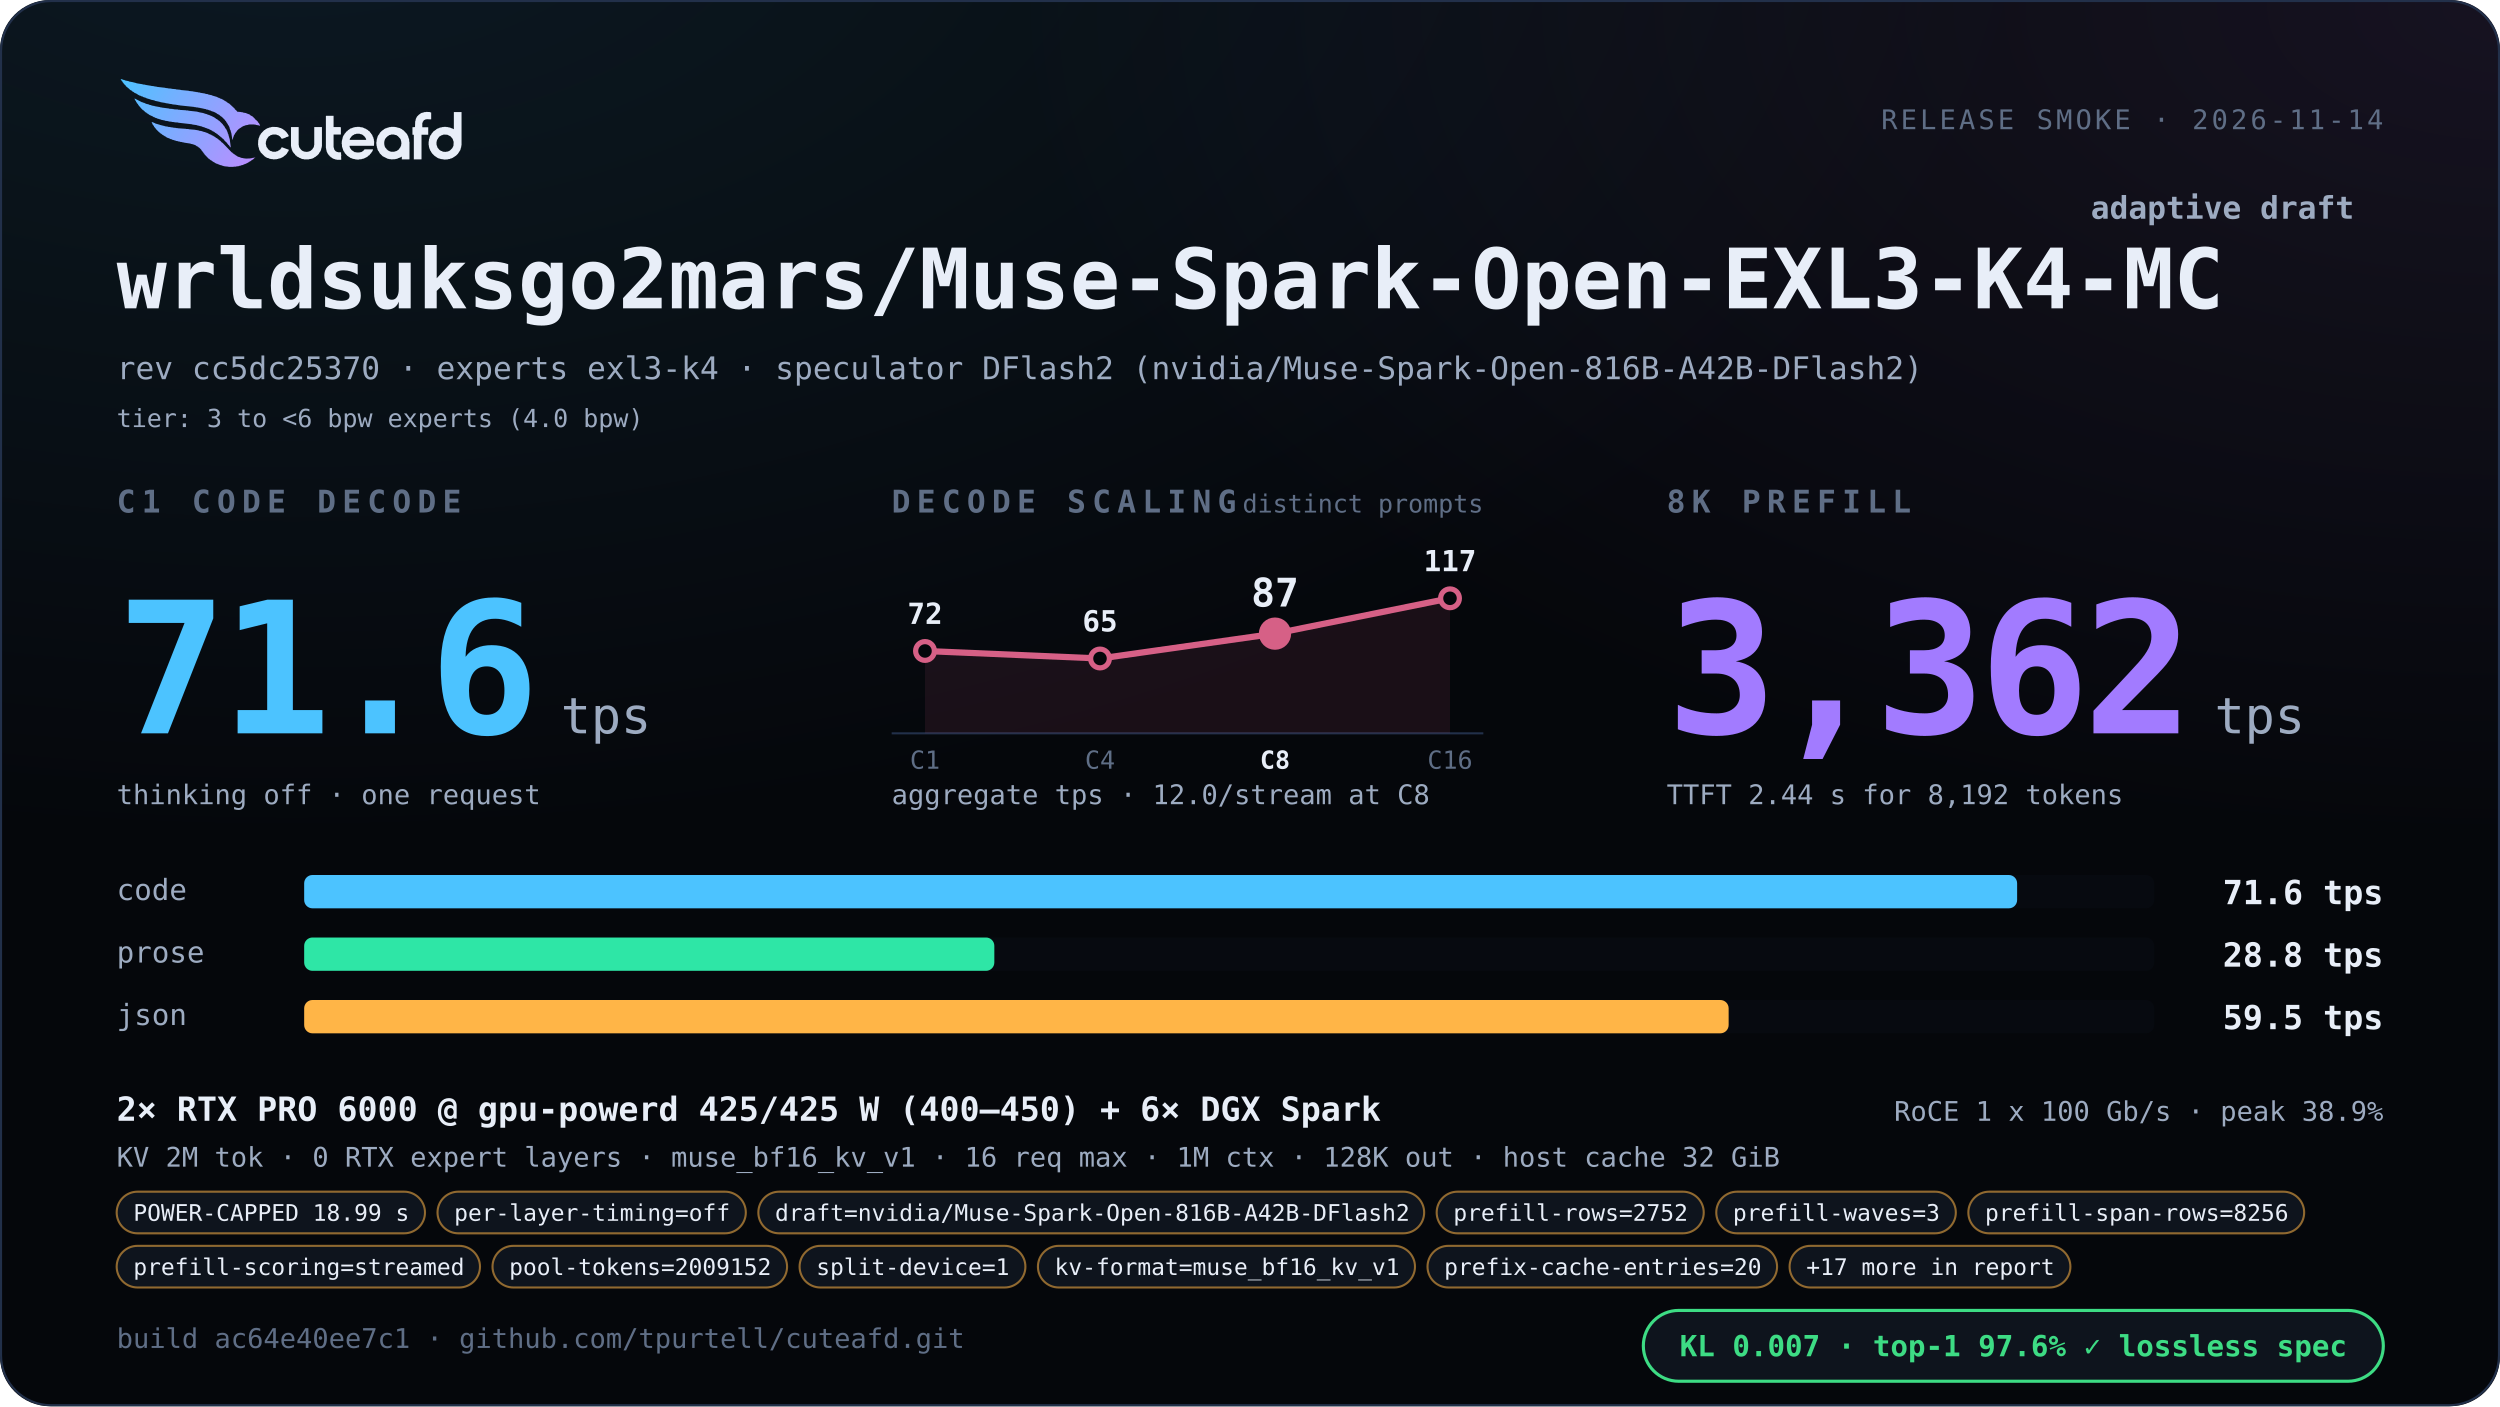
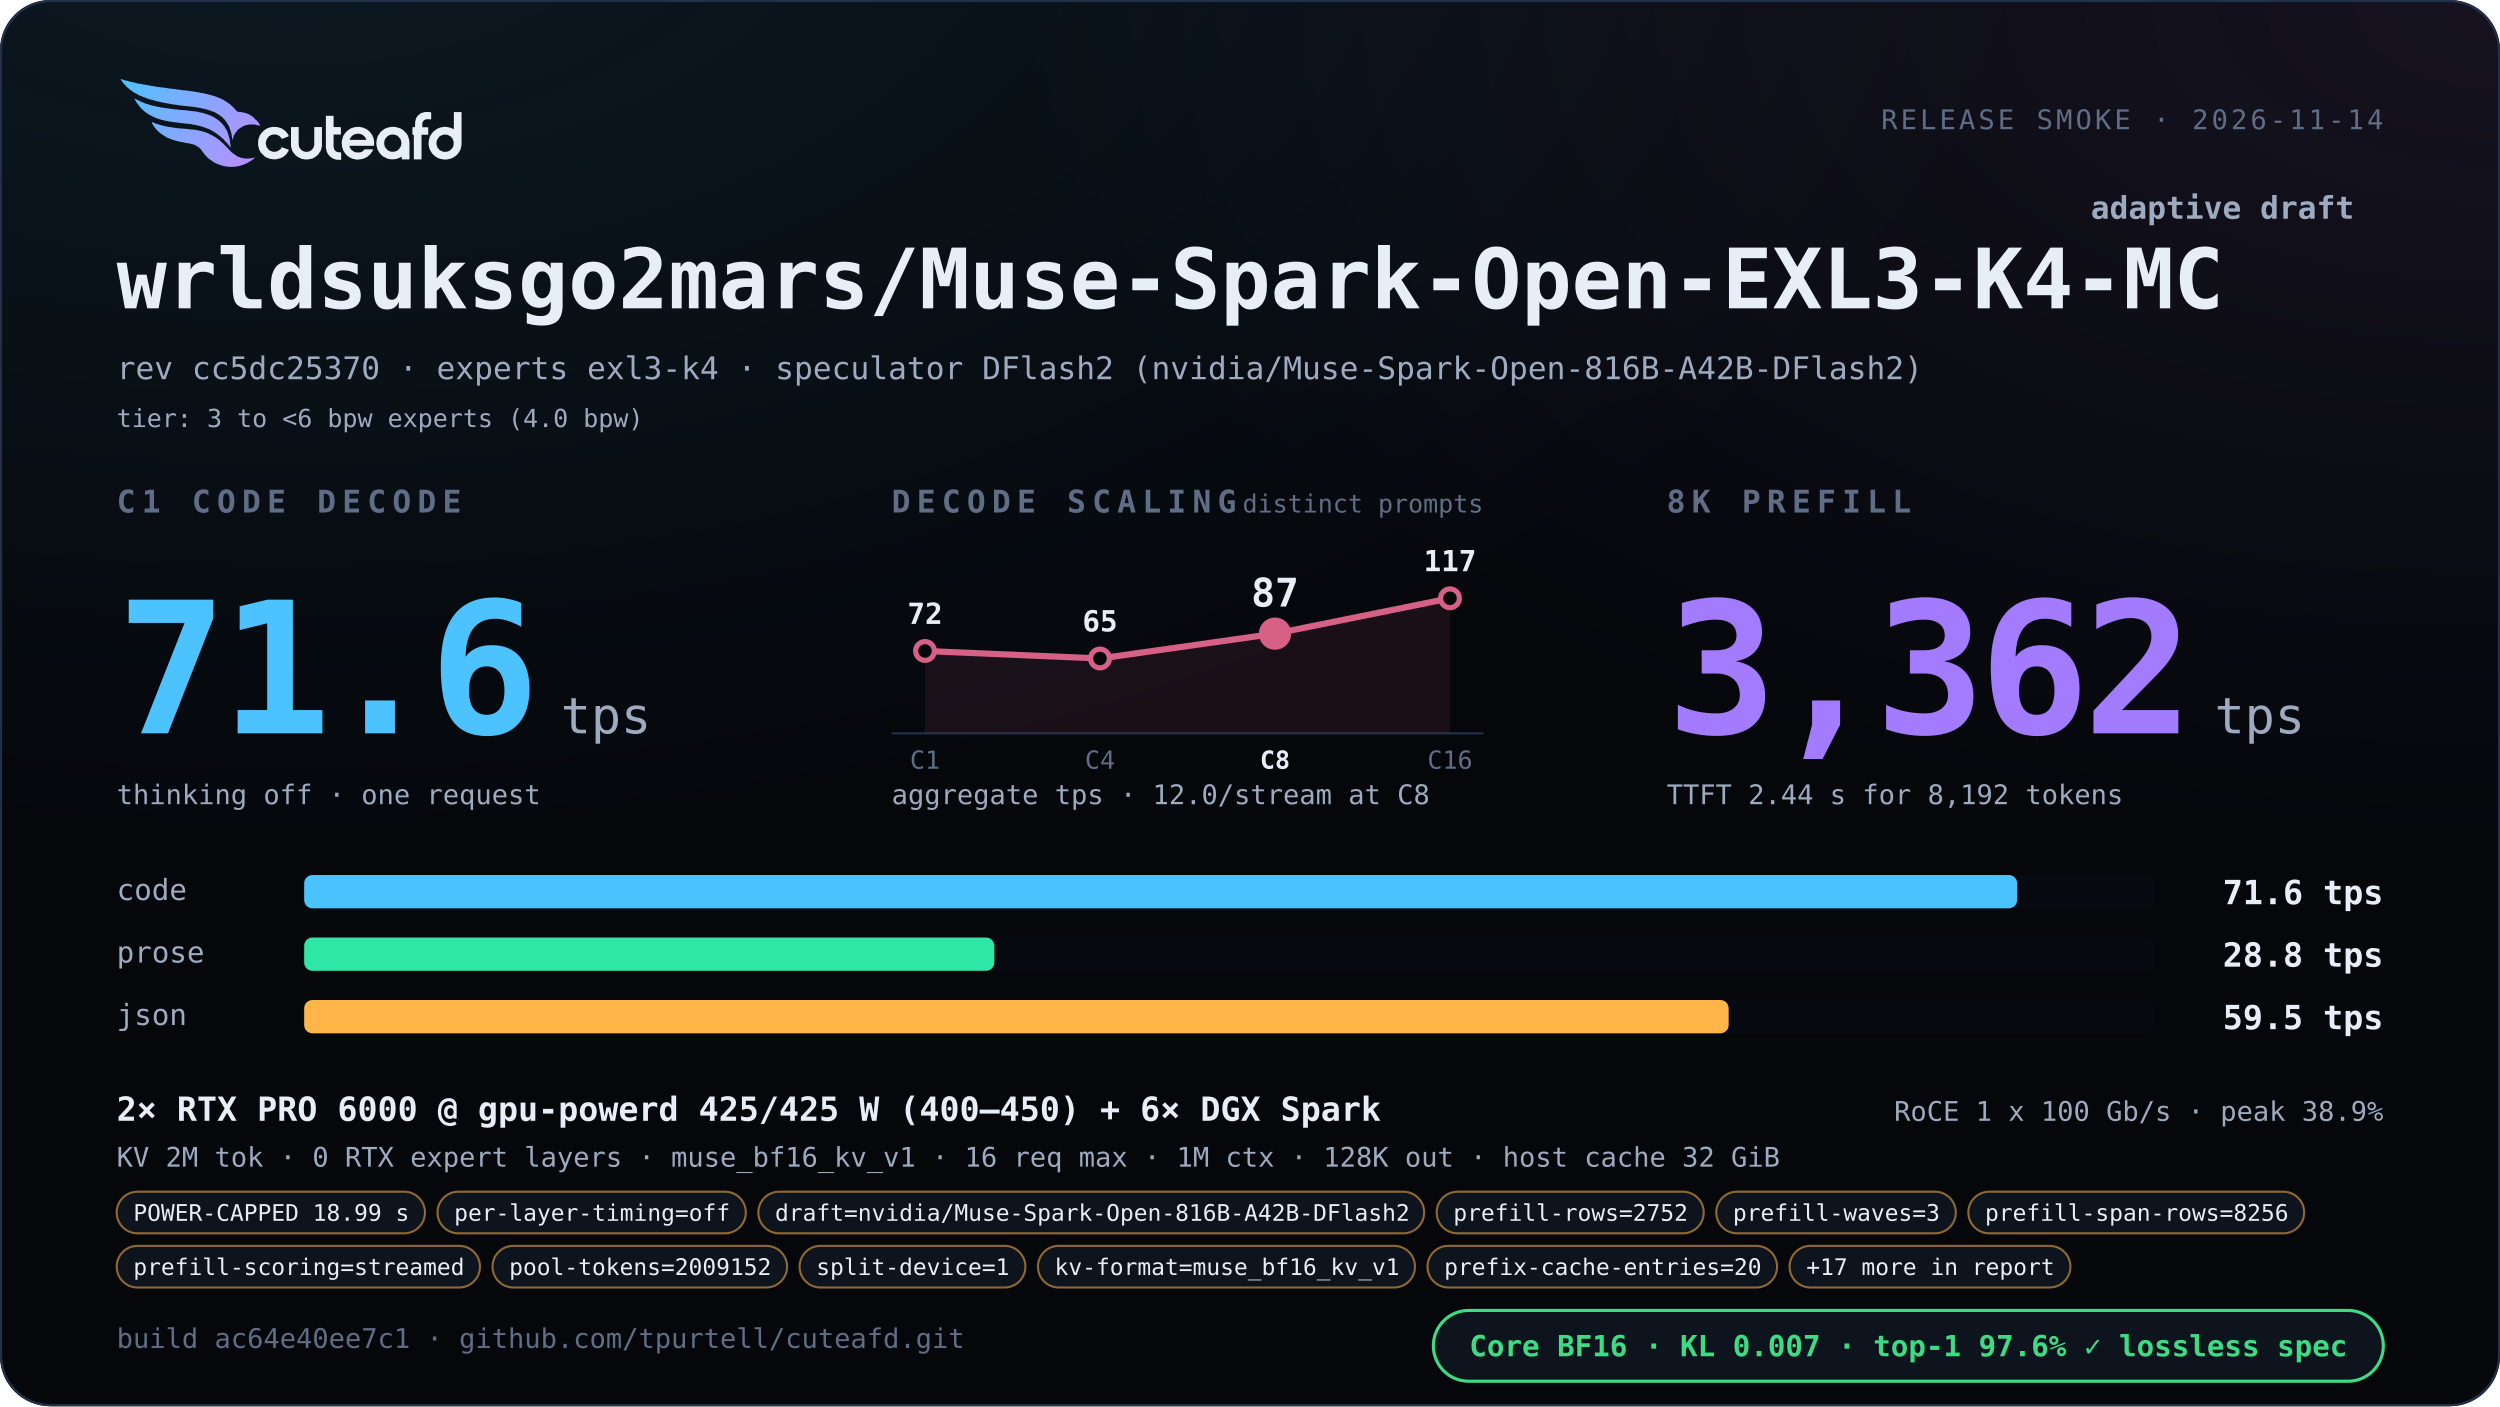
<svg xmlns="http://www.w3.org/2000/svg" width="1200" height="675" viewBox="0 0 1200 675">
  <defs>
    <linearGradient id="accent" x1="0" y1="0" x2="1" y2="0">
      <stop offset="0" stop-color="#4cc3ff" />
      <stop offset="1" stop-color="#c08bff" />
    </linearGradient>
    <pattern id="hazard" width="16" height="16" patternUnits="userSpaceOnUse" patternTransform="rotate(45)">
      <rect width="16" height="16" fill="#120405" />
      <rect width="8" height="16" fill="#ffb547" />
    </pattern>
    <radialGradient id="glow-a" cx="0.12" cy="-0.1" r="0.7">
      <stop offset="0" stop-color="#4cc3ff" stop-opacity="0.10" />
      <stop offset="1" stop-color="#4cc3ff" stop-opacity="0" />
    </radialGradient>
    <radialGradient id="glow-b" cx="1" cy="0" r="0.6">
      <stop offset="0" stop-color="#c08bff" stop-opacity="0.09" />
      <stop offset="1" stop-color="#c08bff" stop-opacity="0" />
    </radialGradient>
  </defs>
  <rect x="0" y="0" width="1200" height="675" rx="24" fill="#05070b" />
  <rect x="0" y="0" width="1200" height="675" rx="24" fill="url(#glow-a)" />
  <rect x="0" y="0" width="1200" height="675" rx="24" fill="url(#glow-b)" />
  <rect x="0.5" y="0.5" width="1199" height="674" rx="24" fill="none" stroke="#22304a" />
  <svg x="56" y="36" width="167.53" height="46" viewBox="81 149 1770 486" preserveAspectRatio="xMinYMid meet">
    <defs>
      <linearGradient id="cuteafd-swift" x1="101" y1="169" x2="808" y2="615" gradientUnits="userSpaceOnUse">
        <stop offset="0" stop-color="#4cc3ff" />
        <stop offset="1" stop-color="#c08bff" />
      </linearGradient>
    </defs>
    <path fill="url(#cuteafd-swift)" fill-rule="evenodd" d="M101 169L115 173 115 174 119 174 125 177 141 180 144 182 166 186 166 187 170 187 170 188 174 188 174 189 178 189 182 191 213 196 213 197 225 198 225 199 230 199 230 200 236 200 236 201 242 201 242 202 248 202 248 203 254 203 254 204 272 206 272 207 278 207 278 208 284 208 284 209 328 214 328 215 334 215 334 216 342 216 342 217 359 218 359 219 382 221 382 222 405 224 405 225 447 229 447 230 468 232 468 233 474 233 474 234 480 234 480 235 486 235 486 236 493 236 493 237 504 238 504 239 529 243 533 245 543 246 546 248 565 252 565 253 589 260 591 262 594 262 598 265 601 265 607 269 610 269 624 276 625 278 631 280 632 282 636 283 641 288 643 288 644 290 652 294 680 320 680 322 690 331 692 335 714 337 714 338 720 338 724 340 737 342 737 343 740 343 742 345 745 345 747 347 750 347 756 350 760 354 770 359 784 373 784 375 788 377 798 387 798 389 803 394 808 404 808 407 804 405 787 402 787 401 780 401 780 400 753 400 753 401 747 401 747 402 734 404 734 405 731 405 729 407 726 407 714 413 713 415 705 419 703 422 701 422 691 432 691 434 687 437 687 439 684 441 684 443 682 444 680 450 678 451 675 457 675 460 673 462 670 475 668 478 662 441 661 441 659 431 655 423 653 414 648 404 646 403 644 397 642 396 641 392 639 391 635 383 631 380 631 378 613 360 611 360 601 351 589 345 588 343 574 336 561 332 559 330 556 330 556 329 553 329 553 328 550 328 544 325 536 324 533 322 521 320 521 319 516 319 516 318 511 318 511 317 506 317 506 316 501 316 501 315 495 315 495 314 482 313 482 312 475 312 475 311 399 303 399 302 392 302 392 301 385 301 385 300 363 298 363 297 347 295 347 294 340 294 340 293 329 292 329 291 304 287 300 285 295 285 295 284 275 280 273 278 253 274 253 273 232 267 230 265 216 261 212 258 206 257 202 254 199 254 187 248 186 246 169 238 168 236 160 232 158 229 150 225 141 216 139 216 133 209 131 209 128 206 128 204 120 197 120 195 115 191 115 189 112 187 110 182 107 180 107 178 105 177ZM172 268L209 287 212 287 214 289 220 290 230 295 243 298 249 301 253 301 256 303 260 303 263 305 273 306 273 307 301 312 301 313 308 313 308 314 347 319 347 320 365 321 365 322 372 322 372 323 392 324 392 325 401 325 401 326 433 328 433 329 444 329 444 330 490 335 494 337 499 337 499 338 521 342 524 344 528 344 528 345 540 348 542 350 551 352 555 355 558 355 578 365 579 367 581 367 582 369 584 369 585 371 593 375 595 378 597 378 599 381 601 381 620 400 620 402 624 405 624 407 627 409 632 419 636 423 642 435 642 438 644 440 645 446 647 448 650 461 651 461 651 465 652 465 652 469 654 472 660 517 652 509 652 507 645 501 645 499 641 496 641 494 627 481 627 479 619 471 617 471 611 464 609 464 605 459 603 459 599 454 597 454 590 447 588 447 587 445 585 445 584 443 582 443 575 437 567 434 566 432 546 422 538 420 536 418 530 417 528 415 525 415 525 414 522 414 522 413 519 413 519 412 516 412 510 409 506 409 506 408 502 408 502 407 498 407 498 406 494 406 494 405 490 405 486 403 464 400 464 399 393 391 393 390 374 389 374 388 360 387 360 386 347 385 347 384 342 384 342 383 326 381 326 380 306 376 303 374 299 374 299 373 287 370 285 368 282 368 282 367 279 367 272 363 267 362 266 360 246 351 245 349 243 349 242 347 234 343 232 340 227 338 217 328 215 328 201 314 201 312 194 306 194 304 191 302 189 297 183 291 182 287 180 286 178 280 176 279 172 271ZM258 387L268 390 270 392 273 392 277 395 295 400 295 401 299 401 302 403 306 403 306 404 310 404 310 405 314 405 314 406 318 406 318 407 322 407 326 409 341 411 341 412 354 413 354 414 366 415 366 416 374 416 374 417 382 417 382 418 390 418 390 419 433 422 433 423 446 423 446 424 481 427 481 428 487 428 487 429 493 429 493 430 497 430 501 432 511 433 514 435 518 435 521 437 531 439 533 441 539 442 554 450 561 452 562 454 572 458 573 460 580 463 581 465 583 465 584 467 592 471 594 474 596 474 599 478 601 478 604 482 606 482 615 492 617 492 665 542 667 542 671 547 673 547 675 550 677 550 678 552 680 552 687 558 691 559 692 561 698 564 704 565 706 567 712 568 712 569 725 571 725 572 734 572 734 573 761 572 761 571 767 571 767 570 780 568 783 566 784 568 782 568 773 577 771 577 769 580 767 580 760 586 756 587 755 589 751 590 750 592 734 600 731 600 727 603 724 603 722 605 712 607 712 608 702 610 702 611 686 613 686 614 674 614 674 615 648 615 648 614 627 612 627 611 623 611 623 610 619 610 616 608 603 605 601 603 598 603 596 601 593 601 591 599 588 599 578 594 577 592 571 590 570 588 568 588 567 586 565 586 564 584 556 580 554 577 552 577 550 574 548 574 526 551 526 549 522 546 522 544 517 539 517 537 513 534 510 528 499 517 497 517 494 513 485 509 484 507 476 503 473 503 471 501 467 501 467 500 456 498 456 497 423 492 423 491 418 491 418 490 412 490 412 489 402 488 402 487 393 486 393 485 381 483 378 481 374 481 374 480 362 477 360 475 354 474 345 469 342 469 332 464 331 462 325 460 324 458 320 457 319 455 311 451 309 448 304 446 300 441 298 441 279 422 279 420 274 416 274 414 271 412 270 408 264 401Z" />
    <path fill="#e8eef8" fill-rule="evenodd" d="M1650 336L1670 337 1670 338 1676 339 1676 373 1675 374 1652 373 1652 374 1648 374 1640 378 1637 381 1637 383 1634 385 1632 392 1631 392 1631 413 1632 414 1661 414 1661 452 1627 452 1627 576 1626 577 1588 577 1588 454 1587 452 1581 452 1581 414 1594 413 1595 383 1596 383 1598 372 1604 360 1616 348 1618 348 1622 344 1628 341 1634 340 1634 339 1638 339 1642 337 1650 337ZM1791 337L1830 337 1830 506 1829 506 1828 517 1827 517 1824 529 1822 533 1820 534 1819 538 1817 539 1817 541 1815 542 1815 544 1813 545 1813 547 1801 559 1799 559 1798 561 1796 561 1794 564 1790 565 1789 567 1779 572 1776 572 1770 575 1761 576 1761 577 1740 578 1740 577 1723 575 1723 574 1714 572 1704 567 1703 565 1698 563 1696 560 1694 560 1680 546 1680 544 1677 542 1674 535 1672 534 1670 527 1668 525 1666 516 1665 516 1664 505 1663 505 1663 486 1664 486 1665 474 1666 474 1669 462 1673 454 1675 453 1679 445 1683 442 1683 440 1690 433 1692 433 1695 429 1697 429 1704 423 1712 419 1715 419 1719 416 1731 414 1731 413 1739 413 1739 412 1753 412 1753 413 1761 413 1761 414 1770 415 1770 416 1776 417 1778 419 1781 419 1791 424ZM1143 356L1181 356 1181 413 1217 413 1217 416 1218 416 1218 450 1217 451 1181 451 1181 515 1182 515 1182 520 1183 520 1185 528 1192 536 1194 536 1197 539 1204 540 1204 541 1219 541 1219 553 1220 553 1220 561 1219 561 1220 578 1219 579 1197 579 1197 578 1188 577 1186 575 1183 575 1173 570 1172 568 1167 566 1164 562 1162 562 1161 559 1156 555 1156 553 1153 551 1146 537 1144 526 1143 526 1143 519 1142 519 1142 357ZM870 412L897 413 897 414 901 414 901 415 905 415 907 417 913 418 925 424 930 429 932 429 944 441 944 443 947 445 947 447 949 448 954 458 954 460 951 460 947 463 941 464 937 467 934 467 934 468 918 473 917 470 914 468 914 466 906 458 904 458 903 456 899 454 896 454 890 451 871 451 871 452 862 454 856 459 854 459 849 464 849 466 846 468 844 473 842 474 839 485 838 485 838 492 837 492 837 498 838 498 838 504 839 504 840 511 843 517 845 518 845 520 848 522 848 524 854 530 856 530 857 532 863 535 866 535 872 538 889 538 889 537 898 535 901 532 905 531 907 528 909 528 913 524 913 522 915 521 918 515 954 528 953 533 951 537 949 538 948 542 946 543 944 548 934 558 932 558 926 564 912 571 899 574 899 575 894 575 894 576 874 577 874 576 861 575 861 574 857 574 849 570 846 570 836 565 835 563 833 563 811 541 810 537 808 536 804 528 801 515 800 515 800 511 799 511 799 504 798 504 799 478 800 478 801 470 805 462 805 459 807 455 809 454 810 450 812 449 812 447 829 429 834 427 836 424 848 418 851 418 853 416 864 414 864 413 870 413ZM1298 412L1314 412 1314 413 1329 415 1339 420 1342 420 1345 423 1352 426 1353 428 1355 428 1359 433 1361 433 1366 438 1366 440 1371 444 1371 446 1377 453 1379 460 1382 464 1384 473 1385 473 1386 485 1387 485 1386 508 1262 508 1262 512 1263 512 1263 515 1267 523 1270 525 1270 527 1275 532 1277 532 1278 534 1280 534 1281 536 1283 536 1284 538 1288 540 1297 541 1297 542 1313 542 1313 541 1321 540 1327 537 1328 535 1330 535 1337 528 1337 526 1381 526 1380 531 1376 539 1372 543 1372 545 1365 551 1365 553 1361 557 1359 557 1352 564 1334 573 1324 575 1324 576 1310 577 1310 578 1297 578 1297 577 1290 577 1290 576 1278 574 1278 573 1275 573 1273 571 1270 571 1264 568 1263 566 1259 565 1254 560 1252 560 1238 545 1238 543 1236 542 1235 538 1233 537 1229 529 1229 526 1227 524 1227 520 1224 514 1223 499 1222 499 1223 482 1224 482 1224 477 1225 477 1228 463 1233 453 1235 452 1236 448 1243 441 1243 439 1247 435 1249 435 1255 428 1257 428 1258 426 1260 426 1261 424 1263 424 1264 422 1270 419 1273 419 1281 415 1285 415 1289 413 1298 413ZM1472 412L1491 412 1491 413 1498 413 1498 414 1503 414 1503 415 1516 418 1528 424 1533 429 1535 429 1553 448 1560 462 1560 465 1561 465 1561 468 1564 474 1565 488 1566 488 1566 576 1565 577 1527 577 1527 564 1526 563 1518 568 1515 568 1514 570 1511 570 1503 574 1495 575 1495 576 1472 577 1472 576 1464 576 1464 575 1456 574 1430 561 1415 546 1410 536 1408 535 1404 527 1402 518 1401 518 1400 509 1399 509 1399 501 1398 501 1398 488 1399 488 1400 475 1401 475 1401 471 1402 471 1404 462 1408 454 1410 453 1410 451 1412 450 1416 442 1428 430 1430 430 1432 427 1434 427 1438 423 1446 419 1449 419 1451 417 1457 416 1457 415 1461 415 1465 413 1472 413ZM965 413L1004 413 1004 504 1005 504 1005 510 1006 510 1006 513 1009 519 1019 531 1021 531 1022 533 1028 536 1031 536 1034 538 1041 538 1041 539 1053 538 1053 537 1056 537 1056 536 1059 536 1065 533 1075 524 1076 520 1078 519 1081 513 1082 505 1083 505 1083 413 1122 413 1122 511 1121 511 1121 517 1120 517 1117 530 1112 540 1110 541 1106 549 1096 559 1094 559 1091 563 1084 566 1083 568 1073 573 1070 573 1070 574 1056 576 1056 577 1031 577 1031 576 1021 575 1011 570 1008 570 1007 568 995 562 991 557 989 557 986 554 986 552 977 543 977 541 975 540 971 532 971 529 969 527 967 517 966 517 966 511 965 511ZM1263 478L1346 478 1346 474 1342 466 1340 465 1340 463 1329 453 1323 450 1314 448 1314 447 1296 447 1296 448 1286 450 1283 453 1279 454 1277 457 1275 457 1272 460 1272 462 1269 464 1269 466 1266 468 1263 474ZM1524 499L1525 499 1524 485 1523 485 1523 481 1522 481 1522 478 1519 472 1506 458 1504 458 1503 456 1499 454 1489 452 1489 451 1472 451 1472 452 1463 454 1457 459 1455 459 1452 463 1449 464 1449 466 1444 471 1440 479 1439 486 1438 486 1438 502 1439 502 1439 507 1440 507 1440 510 1444 518 1450 524 1450 526 1454 528 1456 531 1468 537 1472 537 1472 538 1489 538 1489 537 1493 537 1493 536 1496 536 1496 535 1499 535 1505 532 1507 529 1509 529 1513 525 1513 523 1517 520 1517 518 1521 514 1521 511 1524 505ZM1703 503L1704 503 1704 507 1705 507 1708 517 1719 530 1721 530 1725 534 1728 534 1736 538 1752 539 1752 538 1761 537 1771 532 1783 520 1789 508 1790 487 1789 487 1789 483 1788 483 1785 473 1774 460 1758 452 1739 451 1739 452 1735 452 1735 453 1725 456 1724 458 1719 460 1714 465 1714 467 1711 469 1711 471 1707 475 1707 478 1705 480 1704 487 1703 487Z" />
  </svg>
  <text x="1144" y="62" font-family="ui-monospace, 'SF Mono', 'JetBrains Mono', 'Cascadia Mono', Menlo, Consolas, 'DejaVu Sans Mono', monospace" font-size="13" fill="#5f6e86" text-anchor="end" letter-spacing="1.5">RELEASE SMOKE · 2026-11-14</text>
  <text x="1130" y="105" font-family="ui-monospace, 'SF Mono', 'JetBrains Mono', 'Cascadia Mono', Menlo, Consolas, 'DejaVu Sans Mono', monospace" font-size="15" fill="#9dabc1" font-weight="600" text-anchor="end">adaptive draft</text>
  <text x="56" y="148" font-family="ui-monospace, 'SF Mono', 'JetBrains Mono', 'Cascadia Mono', Menlo, Consolas, 'DejaVu Sans Mono', monospace" font-size="40" fill="#e8eef8" font-weight="700">wrldsuksgo2mars/Muse-Spark-Open-EXL3-K4-MC</text>
  <text x="56" y="182" font-family="ui-monospace, 'SF Mono', 'JetBrains Mono', 'Cascadia Mono', Menlo, Consolas, 'DejaVu Sans Mono', monospace" font-size="15" fill="#9dabc1">rev cc5dc25370 · experts exl3-k4 · speculator DFlash2 (nvidia/Muse-Spark-Open-816B-A42B-DFlash2)</text>
  <text x="56" y="246" font-family="ui-monospace, 'SF Mono', 'JetBrains Mono', 'Cascadia Mono', Menlo, Consolas, 'DejaVu Sans Mono', monospace" font-size="15" fill="#5f6e86" font-weight="600" letter-spacing="3">C1 CODE DECODE</text>
  <text x="56" y="352" font-family="ui-monospace, 'SF Mono', 'JetBrains Mono', 'Cascadia Mono', Menlo, Consolas, 'DejaVu Sans Mono', monospace" font-size="88" fill="#4cc3ff" font-weight="700" letter-spacing="-3">71.6</text>
  <text x="269.2" y="352" font-family="ui-monospace, 'SF Mono', 'JetBrains Mono', 'Cascadia Mono', Menlo, Consolas, 'DejaVu Sans Mono', monospace" font-size="24" fill="#9dabc1">tps</text>
  <text x="56" y="386" font-family="ui-monospace, 'SF Mono', 'JetBrains Mono', 'Cascadia Mono', Menlo, Consolas, 'DejaVu Sans Mono', monospace" font-size="13" fill="#9dabc1">thinking off · one request</text>
  <text x="428" y="246" font-family="ui-monospace, 'SF Mono', 'JetBrains Mono', 'Cascadia Mono', Menlo, Consolas, 'DejaVu Sans Mono', monospace" font-size="15" fill="#5f6e86" font-weight="600" letter-spacing="3">DECODE SCALING</text>
  <text x="712" y="246" font-family="ui-monospace, 'SF Mono', 'JetBrains Mono', 'Cascadia Mono', Menlo, Consolas, 'DejaVu Sans Mono', monospace" font-size="12" fill="#5f6e86" text-anchor="end">distinct prompts</text>
  <line x1="428" y1="352" x2="712" y2="352" stroke="#22304a" stroke-width="1" />
  <text x="444" y="369" font-family="ui-monospace, 'SF Mono', 'JetBrains Mono', 'Cascadia Mono', Menlo, Consolas, 'DejaVu Sans Mono', monospace" font-size="12" fill="#5f6e86" text-anchor="middle">C1</text>
  <text x="528" y="369" font-family="ui-monospace, 'SF Mono', 'JetBrains Mono', 'Cascadia Mono', Menlo, Consolas, 'DejaVu Sans Mono', monospace" font-size="12" fill="#5f6e86" text-anchor="middle">C4</text>
  <text x="612" y="369" font-family="ui-monospace, 'SF Mono', 'JetBrains Mono', 'Cascadia Mono', Menlo, Consolas, 'DejaVu Sans Mono', monospace" font-size="12" fill="#e8eef8" font-weight="700" text-anchor="middle">C8</text>
  <text x="696" y="369" font-family="ui-monospace, 'SF Mono', 'JetBrains Mono', 'Cascadia Mono', Menlo, Consolas, 'DejaVu Sans Mono', monospace" font-size="12" fill="#5f6e86" text-anchor="middle">C16</text>
  <path d="M444,312.469 L528,316.076 L612,304.144 L696,287.185 L696,352 L444,352 Z" fill="#d66086" fill-opacity="0.10" />
  <path d="M444,312.469 L528,316.076 L612,304.144 L696,287.185" fill="none" stroke="#d66086" stroke-width="3" stroke-linejoin="round" stroke-linecap="round" />
  <g aria-label="C1: 71.6 aggregate tps, 71.6 median tps per request">
    <circle cx="444" cy="312.469" r="4.5" fill="#05070b" stroke="#d66086" stroke-width="2.5" />
    <text x="444" y="299.47" font-family="ui-monospace, 'SF Mono', 'JetBrains Mono', 'Cascadia Mono', Menlo, Consolas, 'DejaVu Sans Mono', monospace" font-size="14" fill="#e8eef8" font-weight="700" text-anchor="middle">72</text>
  </g>
  <g aria-label="C4: 65.0 aggregate tps, 18.5 median tps per request">
    <circle cx="528" cy="316.076" r="4.5" fill="#05070b" stroke="#d66086" stroke-width="2.5" />
    <text x="528" y="303.08" font-family="ui-monospace, 'SF Mono', 'JetBrains Mono', 'Cascadia Mono', Menlo, Consolas, 'DejaVu Sans Mono', monospace" font-size="14" fill="#e8eef8" font-weight="700" text-anchor="middle">65</text>
  </g>
  <g aria-label="C8: 86.6 aggregate tps, 12.0 median tps per request">
    <circle cx="612" cy="304.144" r="6.5" fill="#d66086" stroke="#d66086" stroke-width="2.5" />
    <text x="612" y="291.14" font-family="ui-monospace, 'SF Mono', 'JetBrains Mono', 'Cascadia Mono', Menlo, Consolas, 'DejaVu Sans Mono', monospace" font-size="19" fill="#e8eef8" font-weight="700" text-anchor="middle">87</text>
  </g>
  <g aria-label="C16: 117 aggregate tps, 8.05 median tps per request">
    <circle cx="696" cy="287.185" r="4.5" fill="#05070b" stroke="#d66086" stroke-width="2.5" />
    <text x="696" y="274.19" font-family="ui-monospace, 'SF Mono', 'JetBrains Mono', 'Cascadia Mono', Menlo, Consolas, 'DejaVu Sans Mono', monospace" font-size="14" fill="#e8eef8" font-weight="700" text-anchor="middle">117</text>
  </g>
  <text x="428" y="386" font-family="ui-monospace, 'SF Mono', 'JetBrains Mono', 'Cascadia Mono', Menlo, Consolas, 'DejaVu Sans Mono', monospace" font-size="13" fill="#9dabc1">aggregate tps · 12.0/stream at C8</text>
  <text x="800" y="246" font-family="ui-monospace, 'SF Mono', 'JetBrains Mono', 'Cascadia Mono', Menlo, Consolas, 'DejaVu Sans Mono', monospace" font-size="15" fill="#5f6e86" font-weight="600" letter-spacing="3">8K PREFILL</text>
  <text x="800" y="352" font-family="ui-monospace, 'SF Mono', 'JetBrains Mono', 'Cascadia Mono', Menlo, Consolas, 'DejaVu Sans Mono', monospace" font-size="88" fill="#a27bff" font-weight="700" letter-spacing="-3">3,362</text>
  <text x="1063" y="352" font-family="ui-monospace, 'SF Mono', 'JetBrains Mono', 'Cascadia Mono', Menlo, Consolas, 'DejaVu Sans Mono', monospace" font-size="24" fill="#9dabc1">tps</text>
  <text x="800" y="386" font-family="ui-monospace, 'SF Mono', 'JetBrains Mono', 'Cascadia Mono', Menlo, Consolas, 'DejaVu Sans Mono', monospace" font-size="13" fill="#9dabc1">TTFT 2.44 s for 8,192 tokens</text>
  <text x="56" y="432" font-family="ui-monospace, 'SF Mono', 'JetBrains Mono', 'Cascadia Mono', Menlo, Consolas, 'DejaVu Sans Mono', monospace" font-size="14" fill="#9dabc1">code</text>
  <rect x="146" y="420" width="888" height="16" rx="4" fill="#070a10" />
  <rect x="146" y="420" width="822.22" height="16" rx="4" fill="#4cc3ff" opacity="1" />
  <text x="1144" y="434" font-family="ui-monospace, 'SF Mono', 'JetBrains Mono', 'Cascadia Mono', Menlo, Consolas, 'DejaVu Sans Mono', monospace" font-size="16" fill="#e8eef8" font-weight="700" text-anchor="end">71.6 tps</text>
  <text x="56" y="462" font-family="ui-monospace, 'SF Mono', 'JetBrains Mono', 'Cascadia Mono', Menlo, Consolas, 'DejaVu Sans Mono', monospace" font-size="14" fill="#9dabc1">prose</text>
  <rect x="146" y="450" width="888" height="16" rx="4" fill="#070a10" />
  <rect x="146" y="450" width="331.28" height="16" rx="4" fill="#2ee6a6" opacity="1" />
  <text x="1144" y="464" font-family="ui-monospace, 'SF Mono', 'JetBrains Mono', 'Cascadia Mono', Menlo, Consolas, 'DejaVu Sans Mono', monospace" font-size="16" fill="#e8eef8" font-weight="700" text-anchor="end">28.8 tps</text>
  <text x="56" y="492" font-family="ui-monospace, 'SF Mono', 'JetBrains Mono', 'Cascadia Mono', Menlo, Consolas, 'DejaVu Sans Mono', monospace" font-size="14" fill="#9dabc1">json</text>
  <rect x="146" y="480" width="888" height="16" rx="4" fill="#070a10" />
  <rect x="146" y="480" width="683.75" height="16" rx="4" fill="#ffb547" opacity="1" />
  <text x="1144" y="494" font-family="ui-monospace, 'SF Mono', 'JetBrains Mono', 'Cascadia Mono', Menlo, Consolas, 'DejaVu Sans Mono', monospace" font-size="16" fill="#e8eef8" font-weight="700" text-anchor="end">59.5 tps</text>
  <text x="56" y="538" font-family="ui-monospace, 'SF Mono', 'JetBrains Mono', 'Cascadia Mono', Menlo, Consolas, 'DejaVu Sans Mono', monospace" font-size="16" fill="#e8eef8" font-weight="600">2× RTX PRO 6000 @ gpu-powerd 425/425 W (400–450) + 6× DGX Spark</text>
  <text x="1144" y="538" font-family="ui-monospace, 'SF Mono', 'JetBrains Mono', 'Cascadia Mono', Menlo, Consolas, 'DejaVu Sans Mono', monospace" font-size="13" fill="#9dabc1" text-anchor="end">RoCE 1 x 100 Gb/s · peak 38.9%</text>
  <text x="56" y="560" font-family="ui-monospace, 'SF Mono', 'JetBrains Mono', 'Cascadia Mono', Menlo, Consolas, 'DejaVu Sans Mono', monospace" font-size="13" fill="#9dabc1">KV 2M tok · 0 RTX expert layers · muse_bf16_kv_v1 · 16 req max · 1M ctx · 128K out · host cache 32 GiB</text>
  <rect x="56" y="572" width="148" height="20" rx="10" fill="#0e141d" stroke="#ffb547" stroke-opacity="0.55" />
  <text x="64" y="586" font-family="ui-monospace, 'SF Mono', 'JetBrains Mono', 'Cascadia Mono', Menlo, Consolas, 'DejaVu Sans Mono', monospace" font-size="11" fill="#e8eef8">POWER-CAPPED 18.99 s</text>
  <rect x="210" y="572" width="148" height="20" rx="10" fill="#0e141d" stroke="#ffb547" stroke-opacity="0.55" />
  <text x="218" y="586" font-family="ui-monospace, 'SF Mono', 'JetBrains Mono', 'Cascadia Mono', Menlo, Consolas, 'DejaVu Sans Mono', monospace" font-size="11" fill="#e8eef8">per-layer-timing=off</text>
  <rect x="364" y="572" width="319.6" height="20" rx="10" fill="#0e141d" stroke="#ffb547" stroke-opacity="0.55" />
  <text x="372" y="586" font-family="ui-monospace, 'SF Mono', 'JetBrains Mono', 'Cascadia Mono', Menlo, Consolas, 'DejaVu Sans Mono', monospace" font-size="11" fill="#e8eef8">draft=nvidia/Muse-Spark-Open-816B-A42B-DFlash2</text>
  <rect x="689.6" y="572" width="128.2" height="20" rx="10" fill="#0e141d" stroke="#ffb547" stroke-opacity="0.55" />
  <text x="697.6" y="586" font-family="ui-monospace, 'SF Mono', 'JetBrains Mono', 'Cascadia Mono', Menlo, Consolas, 'DejaVu Sans Mono', monospace" font-size="11" fill="#e8eef8">prefill-rows=2752</text>
  <rect x="823.8" y="572" width="115" height="20" rx="10" fill="#0e141d" stroke="#ffb547" stroke-opacity="0.55" />
  <text x="831.8" y="586" font-family="ui-monospace, 'SF Mono', 'JetBrains Mono', 'Cascadia Mono', Menlo, Consolas, 'DejaVu Sans Mono', monospace" font-size="11" fill="#e8eef8">prefill-waves=3</text>
  <rect x="944.8" y="572" width="161.2" height="20" rx="10" fill="#0e141d" stroke="#ffb547" stroke-opacity="0.55" />
  <text x="952.8" y="586" font-family="ui-monospace, 'SF Mono', 'JetBrains Mono', 'Cascadia Mono', Menlo, Consolas, 'DejaVu Sans Mono', monospace" font-size="11" fill="#e8eef8">prefill-span-rows=8256</text>
  <rect x="56" y="598" width="174.4" height="20" rx="10" fill="#0e141d" stroke="#ffb547" stroke-opacity="0.55" />
  <text x="64" y="612" font-family="ui-monospace, 'SF Mono', 'JetBrains Mono', 'Cascadia Mono', Menlo, Consolas, 'DejaVu Sans Mono', monospace" font-size="11" fill="#e8eef8">prefill-scoring=streamed</text>
  <rect x="236.4" y="598" width="141.4" height="20" rx="10" fill="#0e141d" stroke="#ffb547" stroke-opacity="0.55" />
  <text x="244.4" y="612" font-family="ui-monospace, 'SF Mono', 'JetBrains Mono', 'Cascadia Mono', Menlo, Consolas, 'DejaVu Sans Mono', monospace" font-size="11" fill="#e8eef8">pool-tokens=2009152</text>
  <rect x="383.8" y="598" width="108.4" height="20" rx="10" fill="#0e141d" stroke="#ffb547" stroke-opacity="0.55" />
  <text x="391.8" y="612" font-family="ui-monospace, 'SF Mono', 'JetBrains Mono', 'Cascadia Mono', Menlo, Consolas, 'DejaVu Sans Mono', monospace" font-size="11" fill="#e8eef8">split-device=1</text>
  <rect x="498.2" y="598" width="181" height="20" rx="10" fill="#0e141d" stroke="#ffb547" stroke-opacity="0.55" />
  <text x="506.2" y="612" font-family="ui-monospace, 'SF Mono', 'JetBrains Mono', 'Cascadia Mono', Menlo, Consolas, 'DejaVu Sans Mono', monospace" font-size="11" fill="#e8eef8">kv-format=muse_bf16_kv_v1</text>
  <rect x="685.2" y="598" width="167.8" height="20" rx="10" fill="#0e141d" stroke="#ffb547" stroke-opacity="0.55" />
  <text x="693.2" y="612" font-family="ui-monospace, 'SF Mono', 'JetBrains Mono', 'Cascadia Mono', Menlo, Consolas, 'DejaVu Sans Mono', monospace" font-size="11" fill="#e8eef8">prefix-cache-entries=20</text>
  <rect x="859" y="598" width="134.8" height="20" rx="10" fill="#0e141d" stroke="#ffb547" stroke-opacity="0.55" />
  <text x="867" y="612" font-family="ui-monospace, 'SF Mono', 'JetBrains Mono', 'Cascadia Mono', Menlo, Consolas, 'DejaVu Sans Mono', monospace" font-size="11" fill="#e8eef8">+17 more in report</text>
  <text x="56" y="205" font-family="ui-monospace, 'SF Mono', 'JetBrains Mono', 'Cascadia Mono', Menlo, Consolas, 'DejaVu Sans Mono', monospace" font-size="12" fill="#9dabc1">tier: 3 to &lt;6 bpw experts (4.0 bpw)</text>
  <text x="56" y="647" font-family="ui-monospace, 'SF Mono', 'JetBrains Mono', 'Cascadia Mono', Menlo, Consolas, 'DejaVu Sans Mono', monospace" font-size="13" fill="#5f6e86">build ac64e40ee7c1 · github.com/tpurtell/cuteafd.git</text>
-   <rect x="788.8" y="629" width="355.2" height="34" rx="17" fill="#0e141d" stroke="#3ddc84" stroke-width="1.5" />
-   <text x="966.4" y="651" font-family="ui-monospace, 'SF Mono', 'JetBrains Mono', 'Cascadia Mono', Menlo, Consolas, 'DejaVu Sans Mono', monospace" font-size="14" fill="#3ddc84" font-weight="600" text-anchor="middle">KL 0.007 · top-1 97.6% ✓ lossless spec</text>
+   <rect x="688" y="629" width="456" height="34" rx="17" fill="#0e141d" stroke="#3ddc84" stroke-width="1.5" />
+   <text x="916" y="651" font-family="ui-monospace, 'SF Mono', 'JetBrains Mono', 'Cascadia Mono', Menlo, Consolas, 'DejaVu Sans Mono', monospace" font-size="14" fill="#3ddc84" font-weight="600" text-anchor="middle">Core BF16 · KL 0.007 · top-1 97.6% ✓ lossless spec</text>
</svg>
